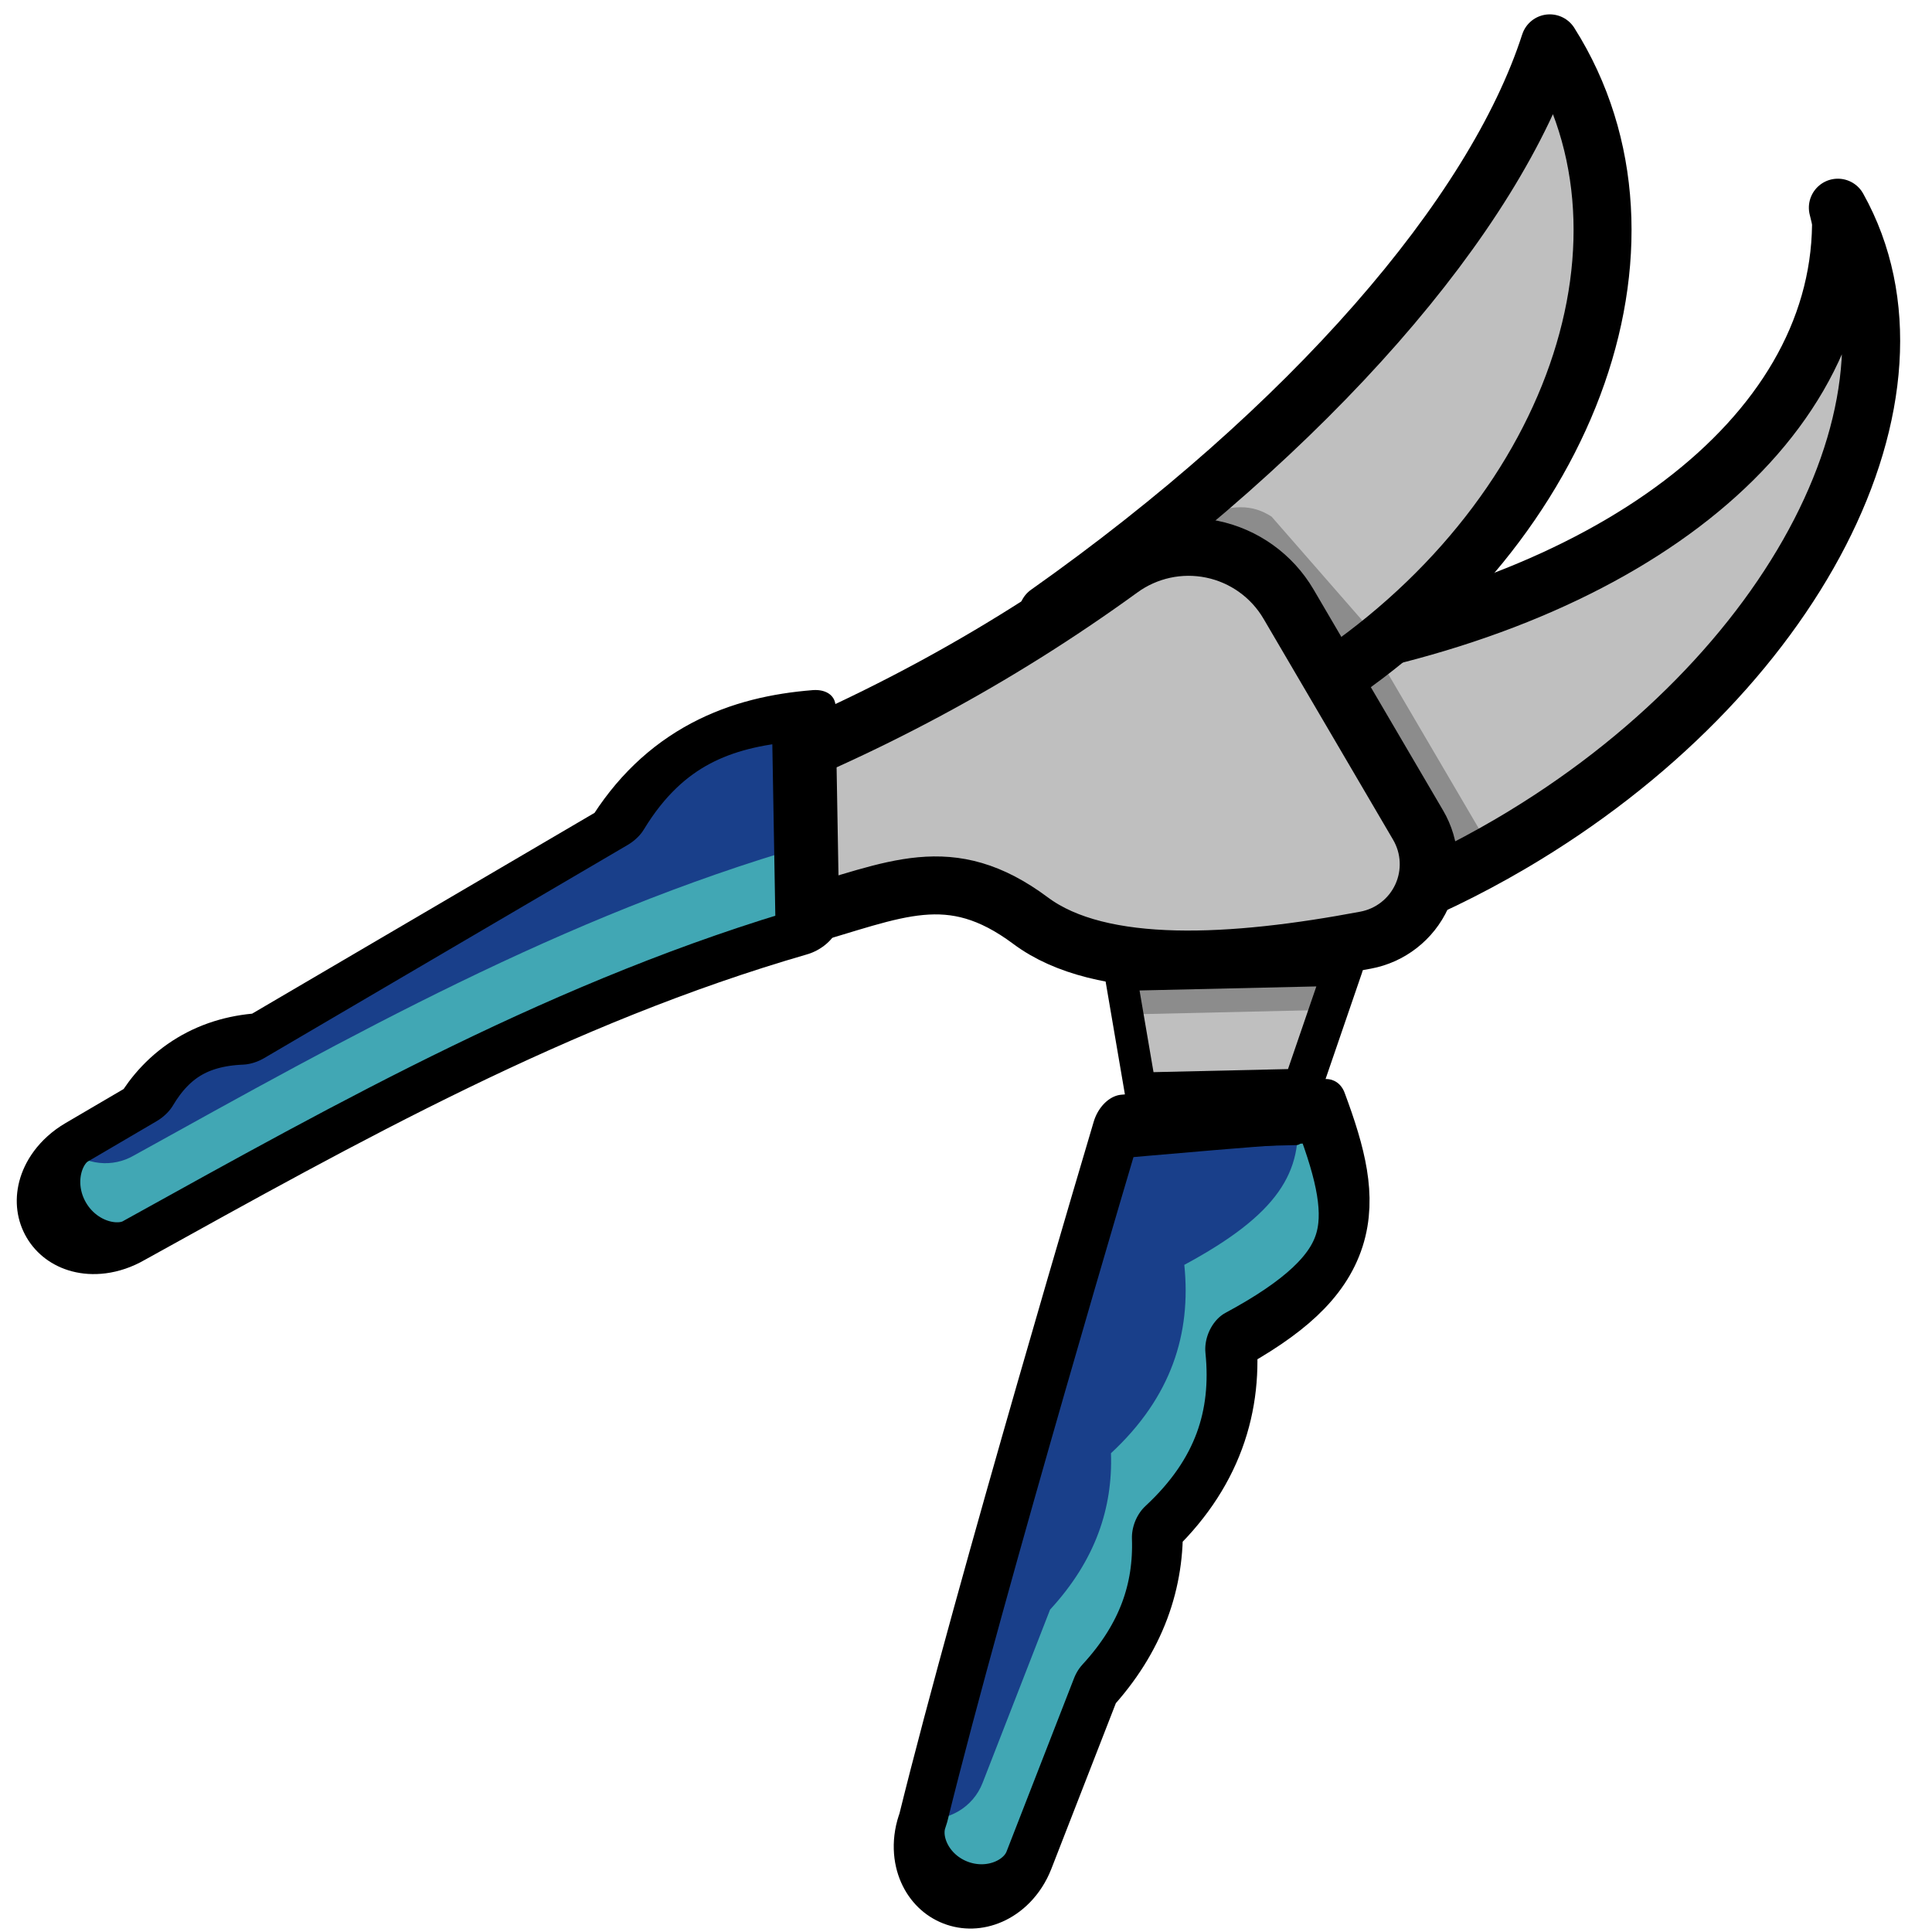
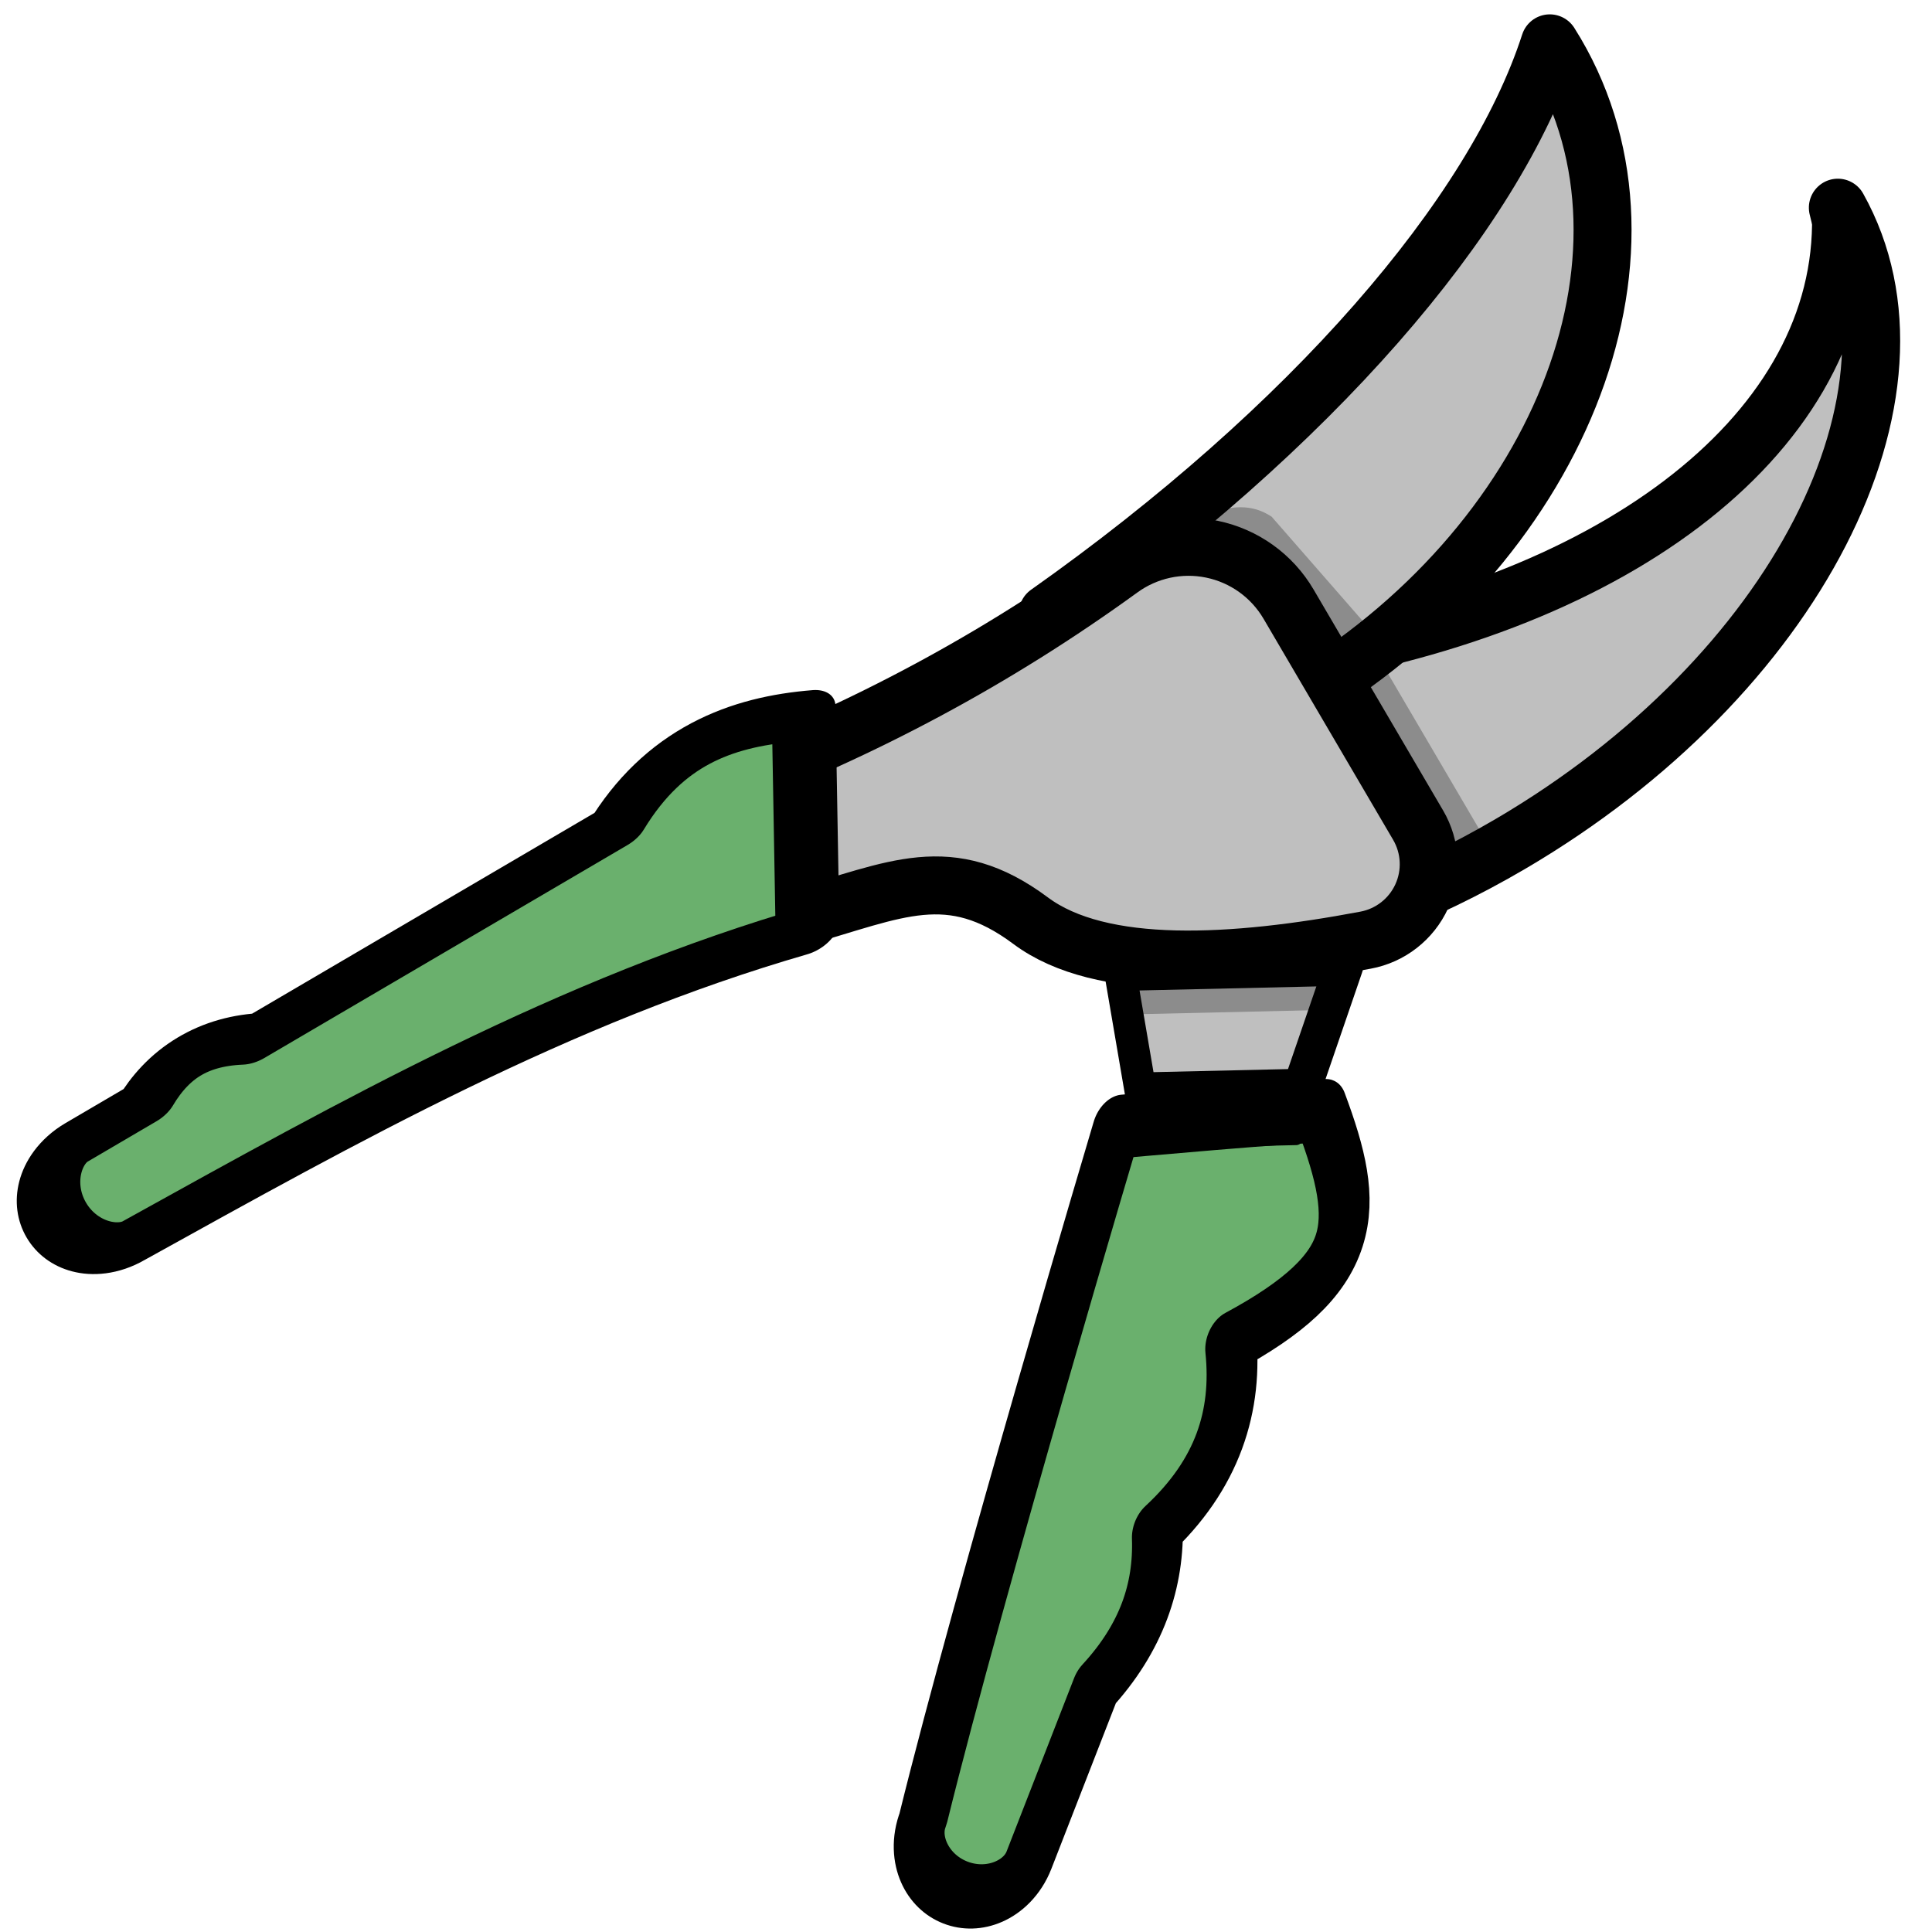
<svg xmlns="http://www.w3.org/2000/svg" fill="#000000" width="800px" height="800px" viewBox="0 0 250 250" style="fill-rule:evenodd;clip-rule:evenodd;stroke-linecap:round;stroke-linejoin:round;stroke-miterlimit:1.5;" version="1.1" xml:space="preserve">
  <g id="SVGRepo_bgCarrier" stroke-width="0" />
  <g id="SVGRepo_tracerCarrier" stroke-linecap="round" stroke-linejoin="round" />
  <g id="SVGRepo_iconCarrier">
    <g transform="matrix(0.856565,0.333528,-0.461343,1.18482,77.8083,-51.3566)">
-       <path d="M171.473,116.454C171.178,116.216 145.518,125.446 145.518,125.446C145.518,125.446 151.025,174.062 155.387,198.261C155.387,201.453 158.972,204.044 163.387,204.044C167.803,204.044 171.387,201.453 171.387,198.261L171.387,179.334C174.833,172.98 174.427,167.364 171.387,162.252C176.462,154.695 175.813,147.927 171.387,141.681C184.77,130.318 182.121,125.078 171.473,116.454Z" style="fill:#193f8a;" />
+       <path d="M171.473,116.454C171.178,116.216 145.518,125.446 145.518,125.446C145.518,125.446 151.025,174.062 155.387,198.261C155.387,201.453 158.972,204.044 163.387,204.044C167.803,204.044 171.387,201.453 171.387,198.261L171.387,179.334C174.833,172.98 174.427,167.364 171.387,162.252C176.462,154.695 175.813,147.927 171.387,141.681C184.77,130.318 182.121,125.078 171.473,116.454Z" style="fill:#6ab06d;" />
    </g>
-     <path d="M167.776,143.897C169.695,143.775 170.93,143.73 170.961,143.811C176.103,157.581 175.955,164.672 159.249,173.672C160.158,182.549 157.592,190.784 149.759,198.046C150.004,205.116 147.76,211.906 141.878,218.284L133.146,240.709C131.674,244.491 127.408,246.366 123.626,244.893C119.844,243.421 117.969,239.155 119.441,235.373L119.448,235.347C122.69,235.724 125.907,233.892 127.146,230.709L135.878,208.284C141.76,201.906 144.004,195.116 143.759,188.046C151.592,180.784 154.158,172.549 153.249,163.672C165.329,157.164 168.751,151.654 167.776,143.897Z" style="fill:#41a7b4;" />
+     <path d="M167.776,143.897C169.695,143.775 170.93,143.73 170.961,143.811C176.103,157.581 175.955,164.672 159.249,173.672C160.158,182.549 157.592,190.784 149.759,198.046C150.004,205.116 147.76,211.906 141.878,218.284L133.146,240.709C131.674,244.491 127.408,246.366 123.626,244.893C119.844,243.421 117.969,239.155 119.441,235.373L119.448,235.347C122.69,235.724 125.907,233.892 127.146,230.709L135.878,208.284C141.76,201.906 144.004,195.116 143.759,188.046C151.592,180.784 154.158,172.549 153.249,163.672C165.329,157.164 168.751,151.654 167.776,143.897Z" style="fill:#6ab06d;" />
    <g transform="matrix(0.856565,0.333528,-0.461343,1.18482,77.8083,-51.3566)">
      <path d="M171.473,116.454C171.178,116.216 145.518,125.446 145.518,125.446C145.518,125.446 151.025,174.062 155.387,198.261C155.387,201.453 158.972,204.044 163.387,204.044C167.803,204.044 171.387,201.453 171.387,198.261L171.387,179.334C174.833,172.98 174.427,167.364 171.387,162.252C176.462,154.695 175.813,147.927 171.387,141.681C184.77,130.318 182.121,125.078 171.473,116.454Z" style="fill:none;stroke:black;stroke-width:6.76px;" />
    </g>
    <g transform="matrix(-0.7069,0.016151,-0.0406591,-1.77957,242.447,272.151)">
      <path d="M133.637,84.857L90.939,84.857L101.614,73.357L129.367,73.357L133.637,84.857Z" style="fill:#bfbfbf;" />
    </g>
    <path d="M171.947,130.674L145.891,131.27L144.529,123.301L174.712,122.611L171.947,130.674Z" style="fill:#8c8c8c;" />
    <g transform="matrix(-0.7069,0.016151,-0.0406591,-1.77957,242.447,272.151)">
      <path d="M133.637,84.857L90.939,84.857L101.614,73.357L129.367,73.357L133.637,84.857Z" style="fill:none;stroke:black;stroke-width:5.54px;" />
    </g>
    <g transform="matrix(0.495994,0.845784,-0.845784,0.495994,173.165,-38.5787)">
      <path d="M92.438,93.919C97.175,87.032 101.368,79.279 104.782,70.828C121.267,30.016 117.358,-7.718 93.131,-22.312C92.462,-22.715 91.677,-22.87 90.939,-23.11C118.914,-22.545 141.512,12.97 141.512,56.633C141.512,70.097 139.363,82.787 135.569,93.919L92.438,93.919Z" style="fill:#bfbfbf;" />
    </g>
    <g transform="matrix(1,0,0,1,-3,0)">
      <path d="M179.757,82.311L195.507,109.169L195.455,109.2C184.067,115.878 172.269,120.354 160.971,122.667L139.579,86.187C147.753,86.777 156.39,86.479 165.231,85.174C170.261,84.432 175.114,83.472 179.757,82.311Z" style="fill:#8c8c8c;" />
    </g>
    <g transform="matrix(0.495994,0.845784,-0.845784,0.495994,173.165,-38.5787)">
      <path d="M92.438,93.919C97.175,87.032 101.368,79.279 104.782,70.828C121.267,30.016 117.358,-7.718 93.131,-22.312C92.462,-22.715 91.677,-22.87 90.939,-23.11C118.914,-22.545 141.512,12.97 141.512,56.633C141.512,70.097 139.363,82.787 135.569,93.919L92.438,93.919Z" style="fill:none;stroke:black;stroke-width:7.65px;" />
    </g>
    <g transform="matrix(0.495994,0.845784,-0.845784,0.495994,173.165,-38.5787)">
      <path d="M84.383,93.919C80.806,51.682 68.933,16.581 52.999,-1.288C53.497,-1.305 53.998,-1.314 54.5,-1.314C85.683,-1.314 111,31.441 111,71.785C111,79.499 110.074,86.935 108.359,93.919L84.383,93.919Z" style="fill:#bfbfbf;" />
    </g>
    <g transform="matrix(1,0,0,1,-2,1)">
      <path d="M135.584,79.374C155.848,65.064 161.717,62.738 166.543,65.851L178.969,80.082C178.546,83.635 178.453,84.489 167.506,90.908C160.982,94.734 154.233,97.64 147.475,99.653L135.584,79.374Z" style="fill:#8c8c8c;" />
    </g>
    <g transform="matrix(0.495994,0.845784,-0.845784,0.495994,173.165,-38.5787)">
      <path d="M84.383,93.919C80.806,51.682 68.933,16.581 52.999,-1.288C53.497,-1.305 53.998,-1.314 54.5,-1.314C85.683,-1.314 111,31.441 111,71.785C111,79.499 110.074,86.935 108.359,93.919L84.383,93.919Z" style="fill:none;stroke:black;stroke-width:7.65px;" />
    </g>
    <g transform="matrix(0.495994,0.845784,-0.845784,0.495994,173.165,-38.5787)">
      <path d="M142.793,79.569C143.927,76.444 143.467,72.962 141.559,70.239C139.651,67.516 136.535,65.895 133.211,65.895C123.306,65.89 109.975,65.89 99.397,65.89C95.069,65.89 90.943,67.724 88.043,70.936C85.142,74.149 83.738,78.44 84.179,82.746C86.142,102.838 85.345,122.726 81.999,142.419L102.4,142.419C105.729,129.72 105.924,121.579 118.228,116.383C128.901,111.876 136.851,96.143 142.793,79.569Z" style="fill:#bfbfbf;stroke:black;stroke-width:7.65px;" />
    </g>
    <g transform="matrix(0.319996,0.545667,-0.845784,0.495994,188.523,-12.3898)">
-       <path d="M113.826,142.419L75.637,128.544C69.102,137.266 66.663,146.516 75.637,157.239L75.637,212.773C70.787,218.632 71.187,224.115 75.637,229.307L75.637,239.794C75.637,243.933 80.846,247.294 87.262,247.294C93.678,247.294 98.887,243.933 98.887,239.794C100.124,207.336 101.046,174.877 113.826,142.419Z" style="fill:#193f8a;" />
+       <path d="M113.826,142.419L75.637,128.544C69.102,137.266 66.663,146.516 75.637,157.239L75.637,212.773C70.787,218.632 71.187,224.115 75.637,229.307L75.637,239.794C75.637,243.933 80.846,247.294 87.262,247.294C93.678,247.294 98.887,243.933 98.887,239.794C100.124,207.336 101.046,174.877 113.826,142.419Z" style="fill:#6ab06d;" />
    </g>
-     <path d="M104.3,109.416L104.491,120.36C72.949,129.486 45.201,145.082 17.353,160.506C13.852,162.559 9.343,161.384 7.29,157.883C5.484,154.804 6.175,150.945 8.75,148.663C11.067,150.72 14.536,151.158 17.353,149.506C45.146,134.112 72.838,118.548 104.3,109.416Z" style="fill:#41a7b4;" />
+     <path d="M104.3,109.416L104.491,120.36C72.949,129.486 45.201,145.082 17.353,160.506C13.852,162.559 9.343,161.384 7.29,157.883C5.484,154.804 6.175,150.945 8.75,148.663C11.067,150.72 14.536,151.158 17.353,149.506C45.146,134.112 72.838,118.548 104.3,109.416Z" style="fill:#6ab06d;" />
    <g transform="matrix(0.319996,0.545667,-0.845784,0.495994,188.523,-12.3898)">
      <path d="M113.826,142.419L75.637,128.544C69.102,137.266 66.663,146.516 75.637,157.239L75.637,212.773C70.787,218.632 71.187,224.115 75.637,229.307L75.637,239.794C75.637,243.933 80.846,247.294 87.262,247.294C93.678,247.294 98.887,243.933 98.887,239.794C100.124,207.336 101.046,174.877 113.826,142.419Z" style="fill:none;stroke:black;stroke-width:9.09px;" />
    </g>
  </g>
</svg>
